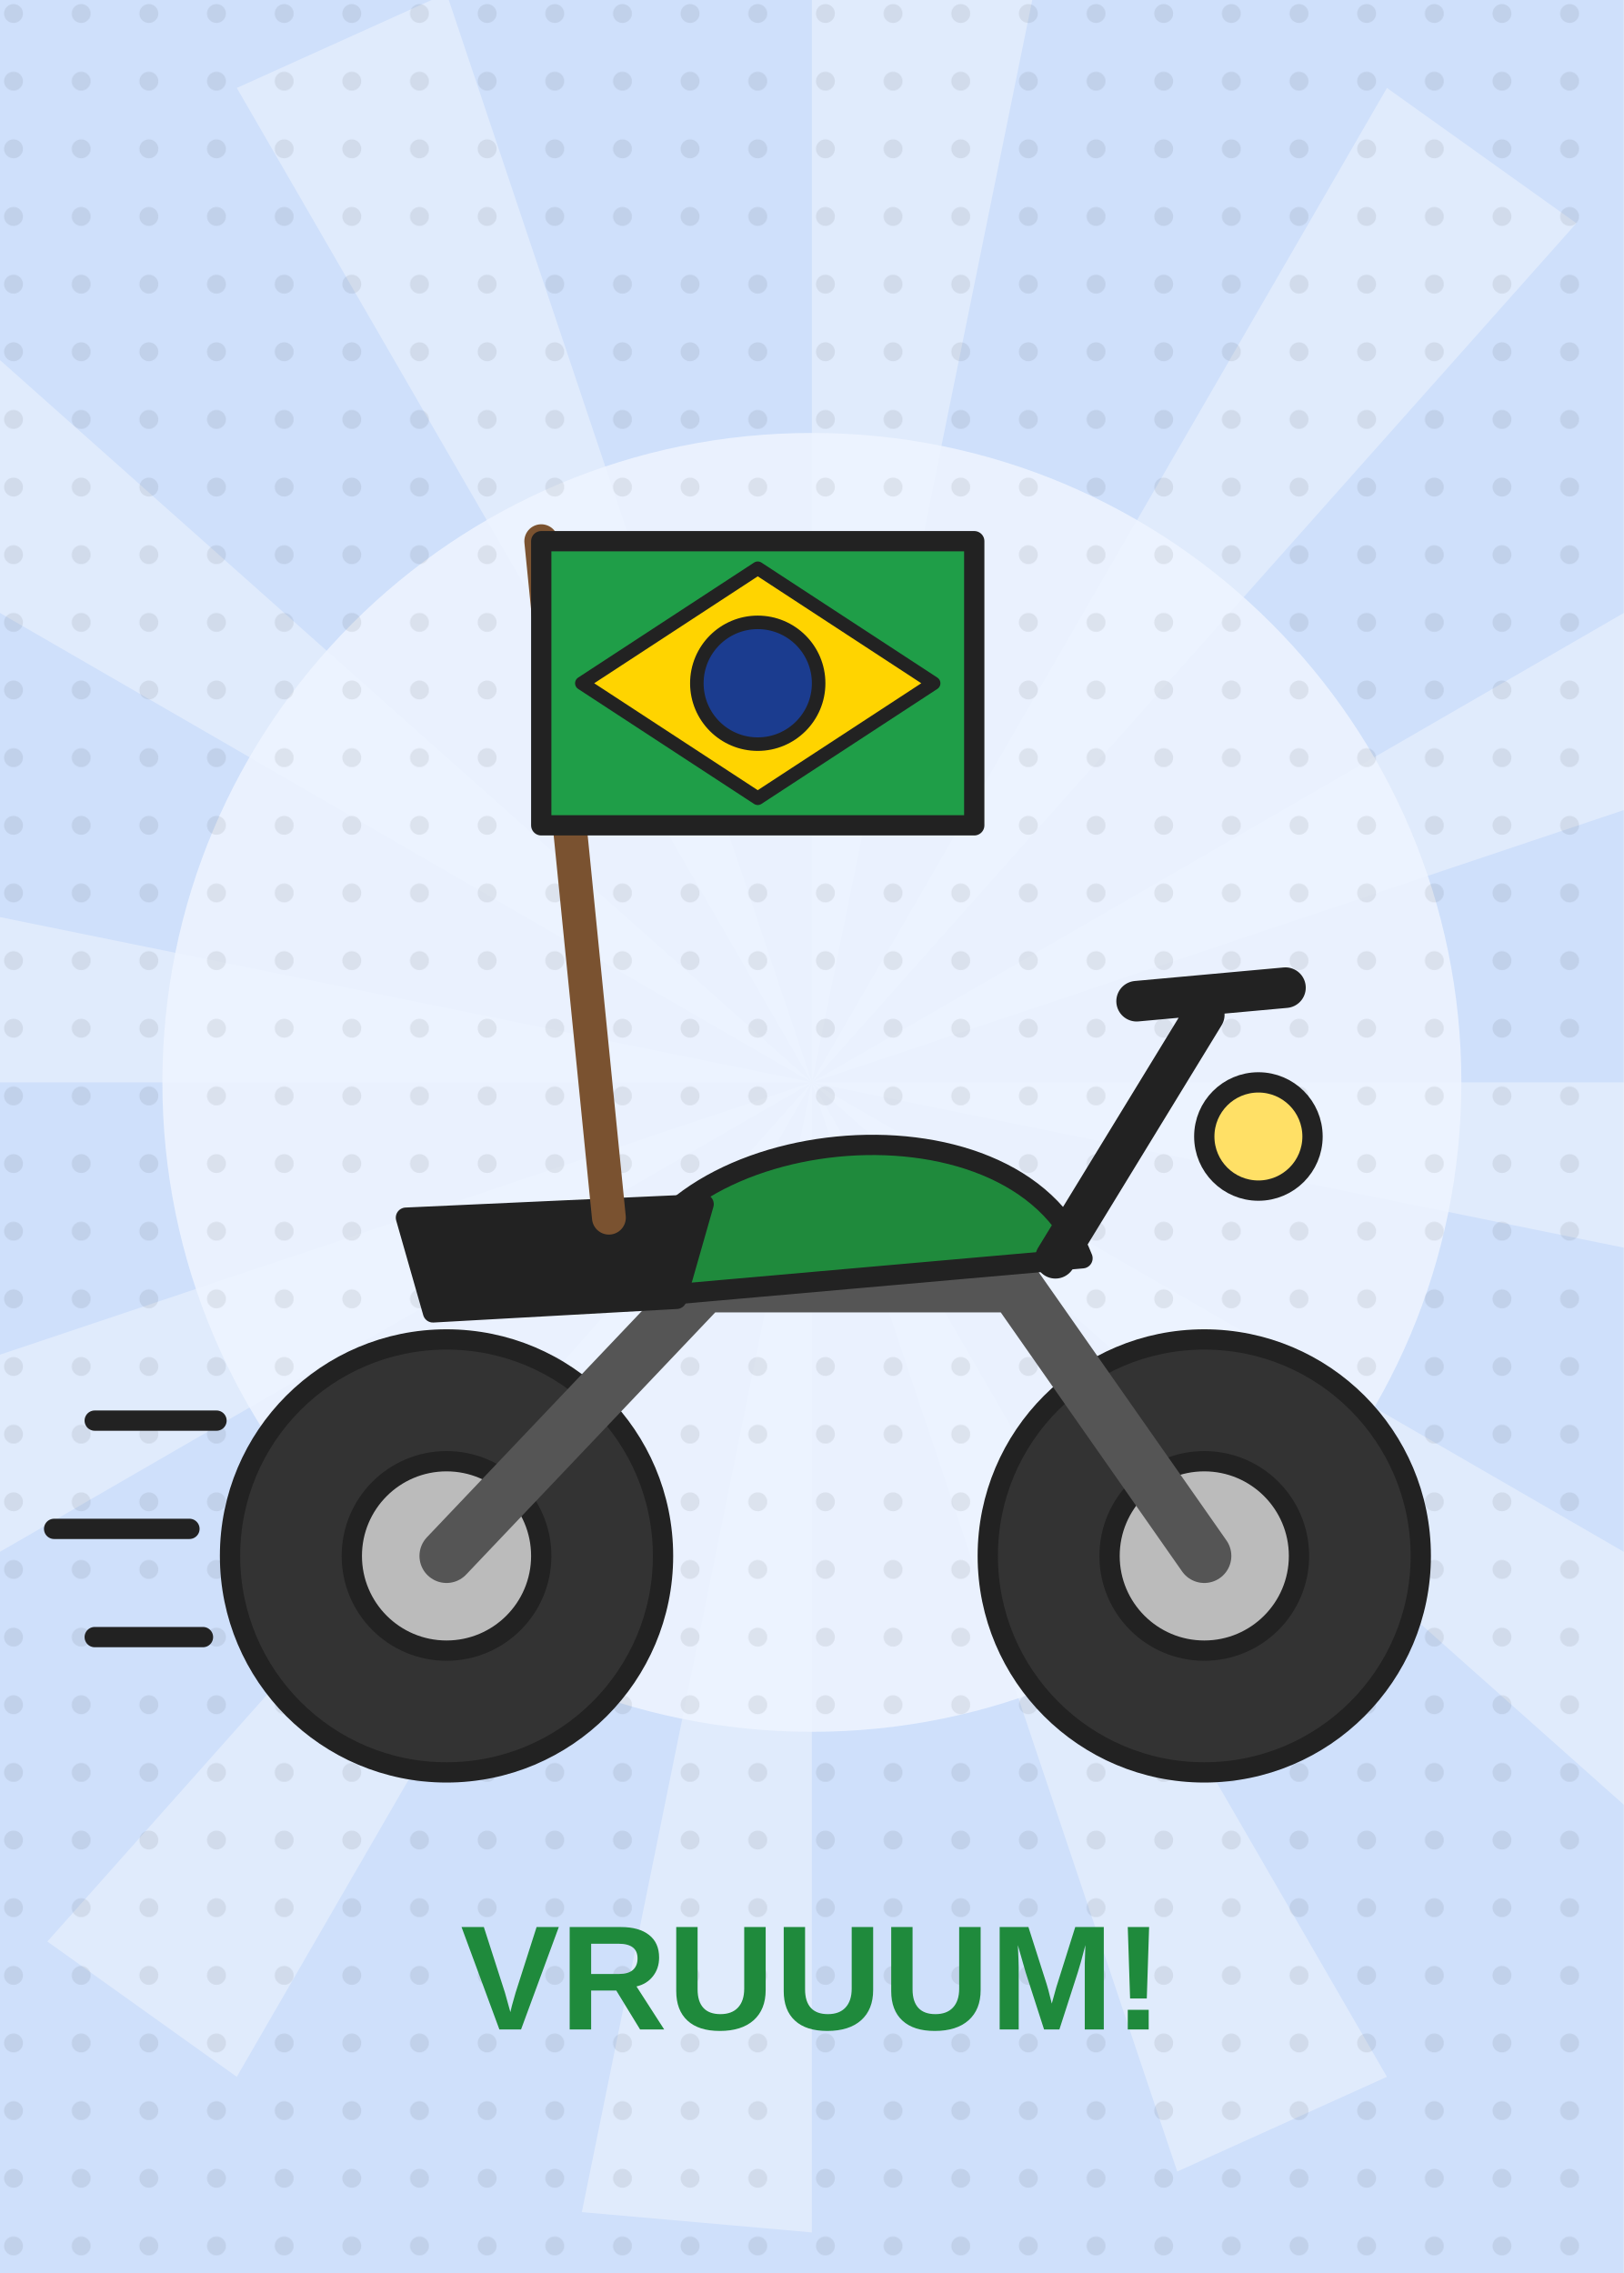
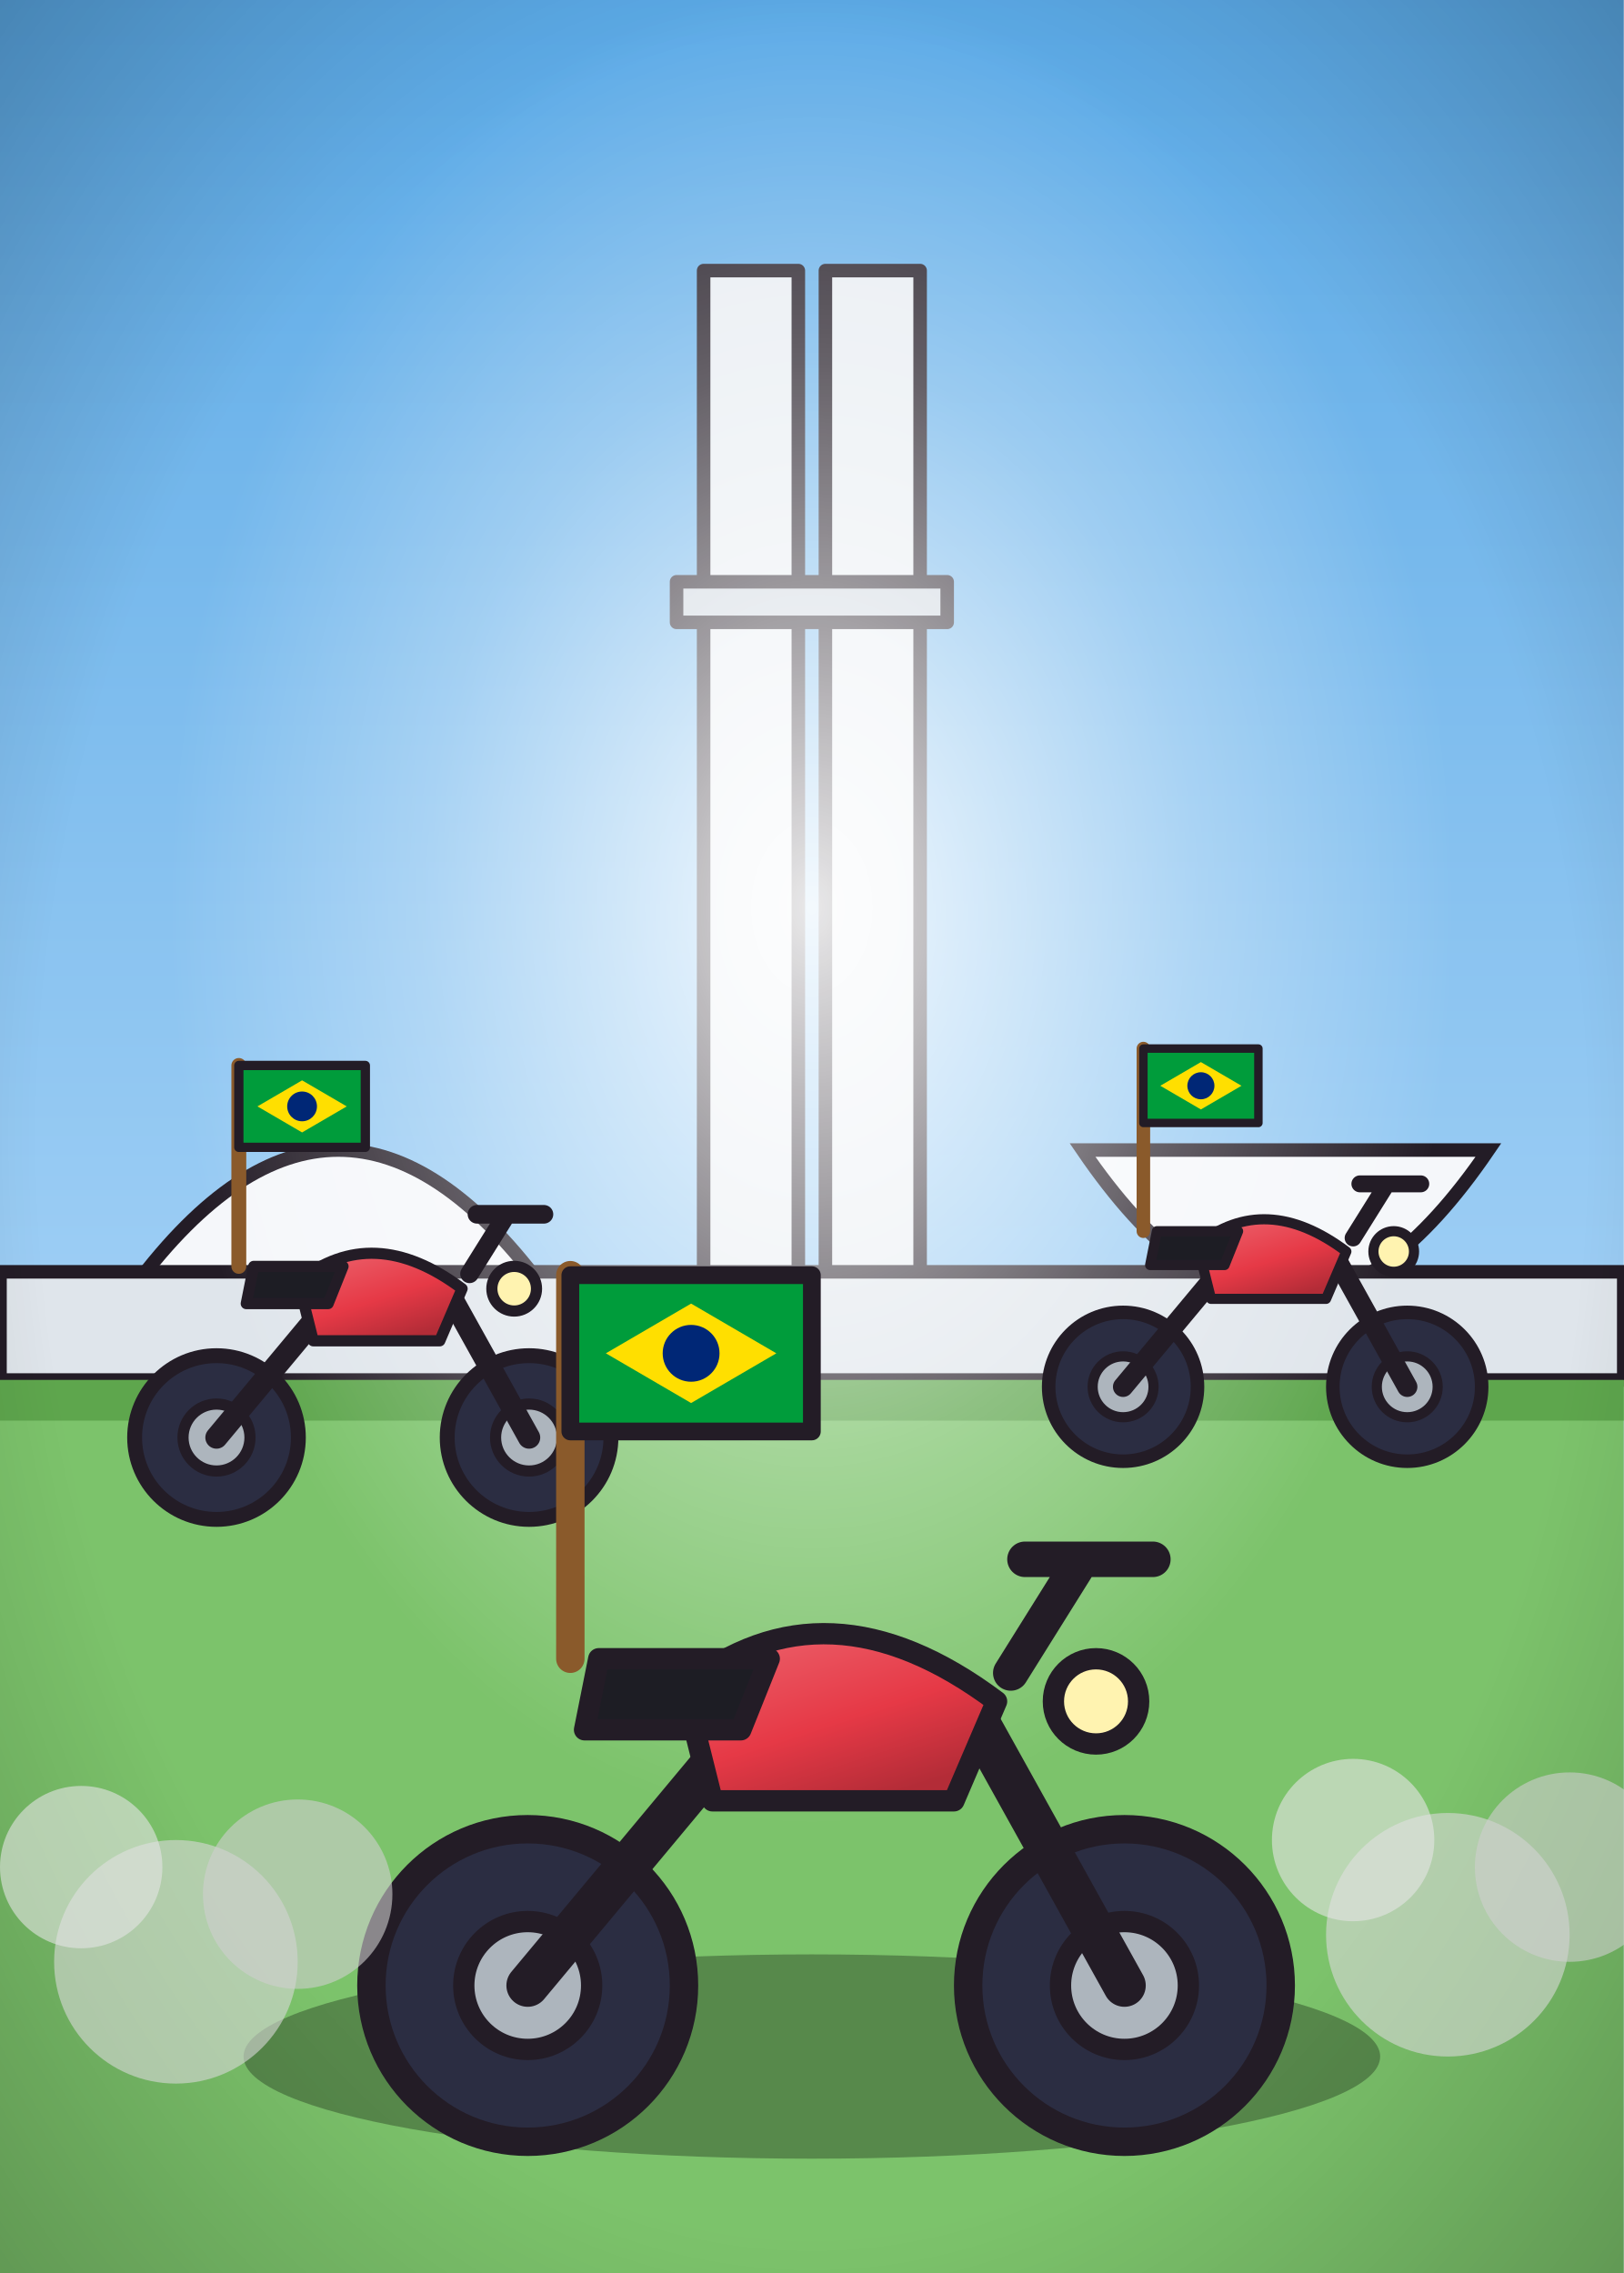
<svg xmlns="http://www.w3.org/2000/svg" viewBox="0 0 240 336" width="240" height="336">
  <defs>
-     <pattern id="dots" width="10" height="10" patternUnits="userSpaceOnUse">
-       <circle cx="2" cy="2" r="1.4" fill="#000" fill-opacity=".07" />
-     </pattern>
-     <pattern id="plaid" width="24" height="24" patternUnits="userSpaceOnUse">
-       <rect width="24" height="24" fill="#000" />
-       <rect width="24" height="8" fill="#000" fill-opacity=".6" />
-       <rect width="8" height="24" fill="#000" fill-opacity=".6" />
-       <rect x="16" width="2" height="24" fill="#fff" fill-opacity=".4" />
-     </pattern>
-     <linearGradient id="tie" x1="0" y1="0" x2="1" y2="1">
-       <stop offset="0" stop-color="#ff5e8a" />
-       <stop offset=".25" stop-color="#ffb347" />
-       <stop offset=".5" stop-color="#ffe066" />
-       <stop offset=".75" stop-color="#5fd38d" />
-       <stop offset="1" stop-color="#5a8dee" />
+     <linearGradient id="lg0" x1="0" y1="0" x2="0" y2="1">
+       <stop offset="0" stop-color="#5aa9e6" />
+       <stop offset="1" stop-color="#cfe9ff" />
+     </linearGradient>
+     <radialGradient id="glowffffff" cx="0.5" cy="0.4" r="0.4">
+       <stop offset="0" stop-color="#ffffff" stop-opacity="0.9" />
+       <stop offset="0.6" stop-color="#ffffff" stop-opacity="0.3" />
+       <stop offset="1" stop-color="#ffffff" stop-opacity="0" />
+     </radialGradient>
+     <radialGradient id="vignette" cx="0.5" cy="0.5" r="0.8">
+       <stop offset="0.6" stop-color="#000000" stop-opacity="0" />
+       <stop offset="1" stop-color="#000000" stop-opacity="0.3" />
+     </radialGradient>
+     <linearGradient id="lite63946" x1="0" y1="0" x2="0.6" y2="1">
+       <stop offset="0" stop-color="#ec656f" />
+       <stop offset="0.6" stop-color="#e63946" />
+       <stop offset="1" stop-color="#b32c37" />
    </linearGradient>
  </defs>
-   <rect width="240" height="336" fill="#cfe0fb" />
-   <path d="M120,160 L290,160 L287,194 Z" fill="#fff" fill-opacity=".35" />
-   <path d="M120,160 L267,245 L247,273 Z" fill="#fff" fill-opacity=".35" />
-   <path d="M120,160 L205,307 L174,321 Z" fill="#fff" fill-opacity=".35" />
-   <path d="M120,160 L120,330 L86,327 Z" fill="#fff" fill-opacity=".35" />
-   <path d="M120,160 L35,307 L7,287 Z" fill="#fff" fill-opacity=".35" />
-   <path d="M120,160 L-27,245 L-41,214 Z" fill="#fff" fill-opacity=".35" />
-   <path d="M120,160 L-50,160 L-47,126 Z" fill="#fff" fill-opacity=".35" />
-   <path d="M120,160 L-27,75 L-7,47 Z" fill="#fff" fill-opacity=".35" />
-   <path d="M120,160 L35,13 L66,-1 Z" fill="#fff" fill-opacity=".35" />
-   <path d="M120,160 L120,-10 L154,-7 Z" fill="#fff" fill-opacity=".35" />
-   <path d="M120,160 L205,13 L233,33 Z" fill="#fff" fill-opacity=".35" />
-   <path d="M120,160 L267,75 L281,106 Z" fill="#fff" fill-opacity=".35" />
-   <circle cx="120" cy="160" r="96" fill="#eef4ff" fill-opacity=".85" />
-   <rect width="240" height="336" fill="url(#dots)" />
-   <g stroke="#222" stroke-width="3" stroke-linejoin="round" stroke-linecap="round">
-     <circle cx="66" cy="230" r="32" fill="#333" />
-     <circle cx="66" cy="230" r="14" fill="#bbb" />
-     <circle cx="178" cy="230" r="32" fill="#333" />
-     <circle cx="178" cy="230" r="14" fill="#bbb" />
-     <path d="M66,230 L104,190 L150,190 L178,230" fill="none" stroke="#555" stroke-width="8" />
-     <path d="M92,192 C96,166 150,160 160,186 Z" fill="#1f8a3c" />
-     <path d="M60,180 L104,178 L100,192 L64,194 Z" fill="#222" />
-     <path d="M156,186 L178,150 M168,148 L190,146" fill="none" stroke-width="6" />
-     <circle cx="186" cy="168" r="8" fill="#ffe066" />
-     <path d="M90,180 L80,80" stroke="#7a5230" stroke-width="5" />
-     <rect x="80" y="80" width="64" height="42" fill="#1f9e48" />
-     <path d="M112,84 L138,101 L112,118 L86,101 Z" fill="#ffd400" stroke-width="2" />
-     <circle cx="112" cy="101" r="9" fill="#1b3c8f" stroke-width="2" />
-     <path d="M14,210 L32,210 M8,226 L28,226 M14,242 L30,242" stroke-width="3" />
-     <text x="120" y="300" font-size="22" fill="#1f8a3c" stroke="none" text-anchor="middle" font-family="Arial, Helvetica, sans-serif" font-weight="bold">VRUUUM!</text>
+   <rect x="0" y="0" width="240" height="336" fill="url(#lg0)" stroke-linejoin="round" />
+   <rect x="104" y="40" width="14" height="150" fill="#e8edf2" stroke="#231c26" stroke-width="2" stroke-linejoin="round" />
+   <rect x="122" y="40" width="14" height="150" fill="#e8edf2" stroke="#231c26" stroke-width="2" stroke-linejoin="round" />
+   <rect x="100" y="86" width="40" height="6" fill="#cdd5de" stroke="#231c26" stroke-width="2" stroke-linejoin="round" />
+   <path d="M20,190 Q50,150 80,190 Z" fill="#f5f7fa" stroke="#231c26" stroke-width="2" />
+   <path d="M160,170 Q190,214 220,170 Z" fill="#f5f7fa" stroke="#231c26" stroke-width="2" />
+   <rect x="0" y="188" width="240" height="16" fill="#dfe5eb" stroke="#231c26" stroke-width="2" stroke-linejoin="round" />
+   <rect x="0" y="204" width="240" height="132" fill="#7cc36b" stroke-linejoin="round" />
+   <rect x="0" y="204" width="240" height="6" fill="#5ea64d" stroke-linejoin="round" />
+   <rect x="0" y="0" width="240" height="336" fill="url(#glowffffff)" stroke-linejoin="round" />
+   <rect x="0" y="0" width="240" height="336" fill="url(#vignette)" stroke-linejoin="round" />
+   <g transform="translate(54 196) scale(0.55)">
+     <circle cx="-40" cy="30" r="22" fill="#2b2d42" stroke="#231c26" stroke-width="4" />
+     <circle cx="-40" cy="30" r="9" fill="#adb5bd" stroke="#231c26" stroke-width="3" />
+     <circle cx="44" cy="30" r="22" fill="#2b2d42" stroke="#231c26" stroke-width="4" />
+     <circle cx="44" cy="30" r="9" fill="#adb5bd" stroke="#231c26" stroke-width="3" />
+     <path d="M-40,30 L-10,-6 H24 L44,30" fill="none" stroke="#231c26" stroke-width="6" stroke-linejoin="round" stroke-linecap="round" />
+     <path d="M-18,-12 Q2,-28 26,-10 L20,4 H-14 Z" fill="url(#lite63946)" stroke="#231c26" stroke-width="3" stroke-linejoin="round" stroke-linecap="round" />
+     <path d="M-30,-16 H-6 L-10,-6 H-32 Z" fill="#1d1d24" stroke="#231c26" stroke-width="3" stroke-linejoin="round" stroke-linecap="round" />
+     <path d="M28,-14 L38,-30 M30,-30 H48" fill="none" stroke="#231c26" stroke-width="5" stroke-linecap="round" stroke-linejoin="round" />
+     <circle cx="40" cy="-10" r="6" fill="#fff3b0" stroke="#231c26" stroke-width="3" />
+     <path d="M-34,-16 V-70" fill="none" stroke="#8a5a2b" stroke-width="4" stroke-linecap="round" stroke-linejoin="round" />
+     <rect x="-34" y="-70" width="34" height="22" fill="#009c3b" stroke="#231c26" stroke-width="2.5" stroke-linejoin="round" />
+     <path d="M-17,-66 L-5,-59 L-17,-52 L-29,-59 Z" fill="#ffdf00" />
+     <circle cx="-17" cy="-59" r="4" fill="#002776" />
+   </g>
+   <g transform="translate(186 190) scale(0.5)">
+     <circle cx="-40" cy="30" r="22" fill="#2b2d42" stroke="#231c26" stroke-width="4" />
+     <circle cx="-40" cy="30" r="9" fill="#adb5bd" stroke="#231c26" stroke-width="3" />
+     <circle cx="44" cy="30" r="22" fill="#2b2d42" stroke="#231c26" stroke-width="4" />
+     <circle cx="44" cy="30" r="9" fill="#adb5bd" stroke="#231c26" stroke-width="3" />
+     <path d="M-40,30 L-10,-6 H24 L44,30" fill="none" stroke="#231c26" stroke-width="6" stroke-linejoin="round" stroke-linecap="round" />
+     <path d="M-18,-12 Q2,-28 26,-10 L20,4 H-14 Z" fill="url(#lite63946)" stroke="#231c26" stroke-width="3" stroke-linejoin="round" stroke-linecap="round" />
+     <path d="M-30,-16 H-6 L-10,-6 H-32 Z" fill="#1d1d24" stroke="#231c26" stroke-width="3" stroke-linejoin="round" stroke-linecap="round" />
+     <path d="M28,-14 L38,-30 M30,-30 H48" fill="none" stroke="#231c26" stroke-width="5" stroke-linecap="round" stroke-linejoin="round" />
+     <circle cx="40" cy="-10" r="6" fill="#fff3b0" stroke="#231c26" stroke-width="3" />
+     <path d="M-34,-16 V-70" fill="none" stroke="#8a5a2b" stroke-width="4" stroke-linecap="round" stroke-linejoin="round" />
+     <rect x="-34" y="-70" width="34" height="22" fill="#009c3b" stroke="#231c26" stroke-width="2.5" stroke-linejoin="round" />
+     <path d="M-17,-66 L-5,-59 L-17,-52 L-29,-59 Z" fill="#ffdf00" />
+     <circle cx="-17" cy="-59" r="4" fill="#002776" />
+   </g>
+   <ellipse cx="120" cy="304" rx="84" ry="15.1" fill="#000000" fill-opacity="0.3" />
+   <g transform="translate(120 262) scale(1.05)">
+     <circle cx="-40" cy="30" r="22" fill="#2b2d42" stroke="#231c26" stroke-width="4" />
+     <circle cx="-40" cy="30" r="9" fill="#adb5bd" stroke="#231c26" stroke-width="3" />
+     <circle cx="44" cy="30" r="22" fill="#2b2d42" stroke="#231c26" stroke-width="4" />
+     <circle cx="44" cy="30" r="9" fill="#adb5bd" stroke="#231c26" stroke-width="3" />
+     <path d="M-40,30 L-10,-6 H24 L44,30" fill="none" stroke="#231c26" stroke-width="6" stroke-linejoin="round" stroke-linecap="round" />
+     <path d="M-18,-12 Q2,-28 26,-10 L20,4 H-14 Z" fill="url(#lite63946)" stroke="#231c26" stroke-width="3" stroke-linejoin="round" stroke-linecap="round" />
+     <path d="M-30,-16 H-6 L-10,-6 H-32 Z" fill="#1d1d24" stroke="#231c26" stroke-width="3" stroke-linejoin="round" stroke-linecap="round" />
+     <path d="M28,-14 L38,-30 M30,-30 H48" fill="none" stroke="#231c26" stroke-width="5" stroke-linecap="round" stroke-linejoin="round" />
+     <circle cx="40" cy="-10" r="6" fill="#fff3b0" stroke="#231c26" stroke-width="3" />
+     <path d="M-34,-16 V-70" fill="none" stroke="#8a5a2b" stroke-width="4" stroke-linecap="round" stroke-linejoin="round" />
+     <rect x="-34" y="-70" width="34" height="22" fill="#009c3b" stroke="#231c26" stroke-width="2.5" stroke-linejoin="round" />
+     <path d="M-17,-66 L-5,-59 L-17,-52 L-29,-59 Z" fill="#ffdf00" />
+     <circle cx="-17" cy="-59" r="4" fill="#002776" />
+   </g>
+   <g fill-opacity="0.6">
+     <circle cx="26" cy="290" r="18" fill="#d9d9d9" />
+     <circle cx="44" cy="280" r="14" fill="#cfcfcf" />
+     <circle cx="12" cy="276" r="12" fill="#e5e5e5" />
+   </g>
+   <g fill-opacity="0.6">
+     <circle cx="214" cy="286" r="18" fill="#d9d9d9" />
+     <circle cx="232" cy="276" r="14" fill="#cfcfcf" />
+     <circle cx="200" cy="272" r="12" fill="#e5e5e5" />
  </g>
</svg>
